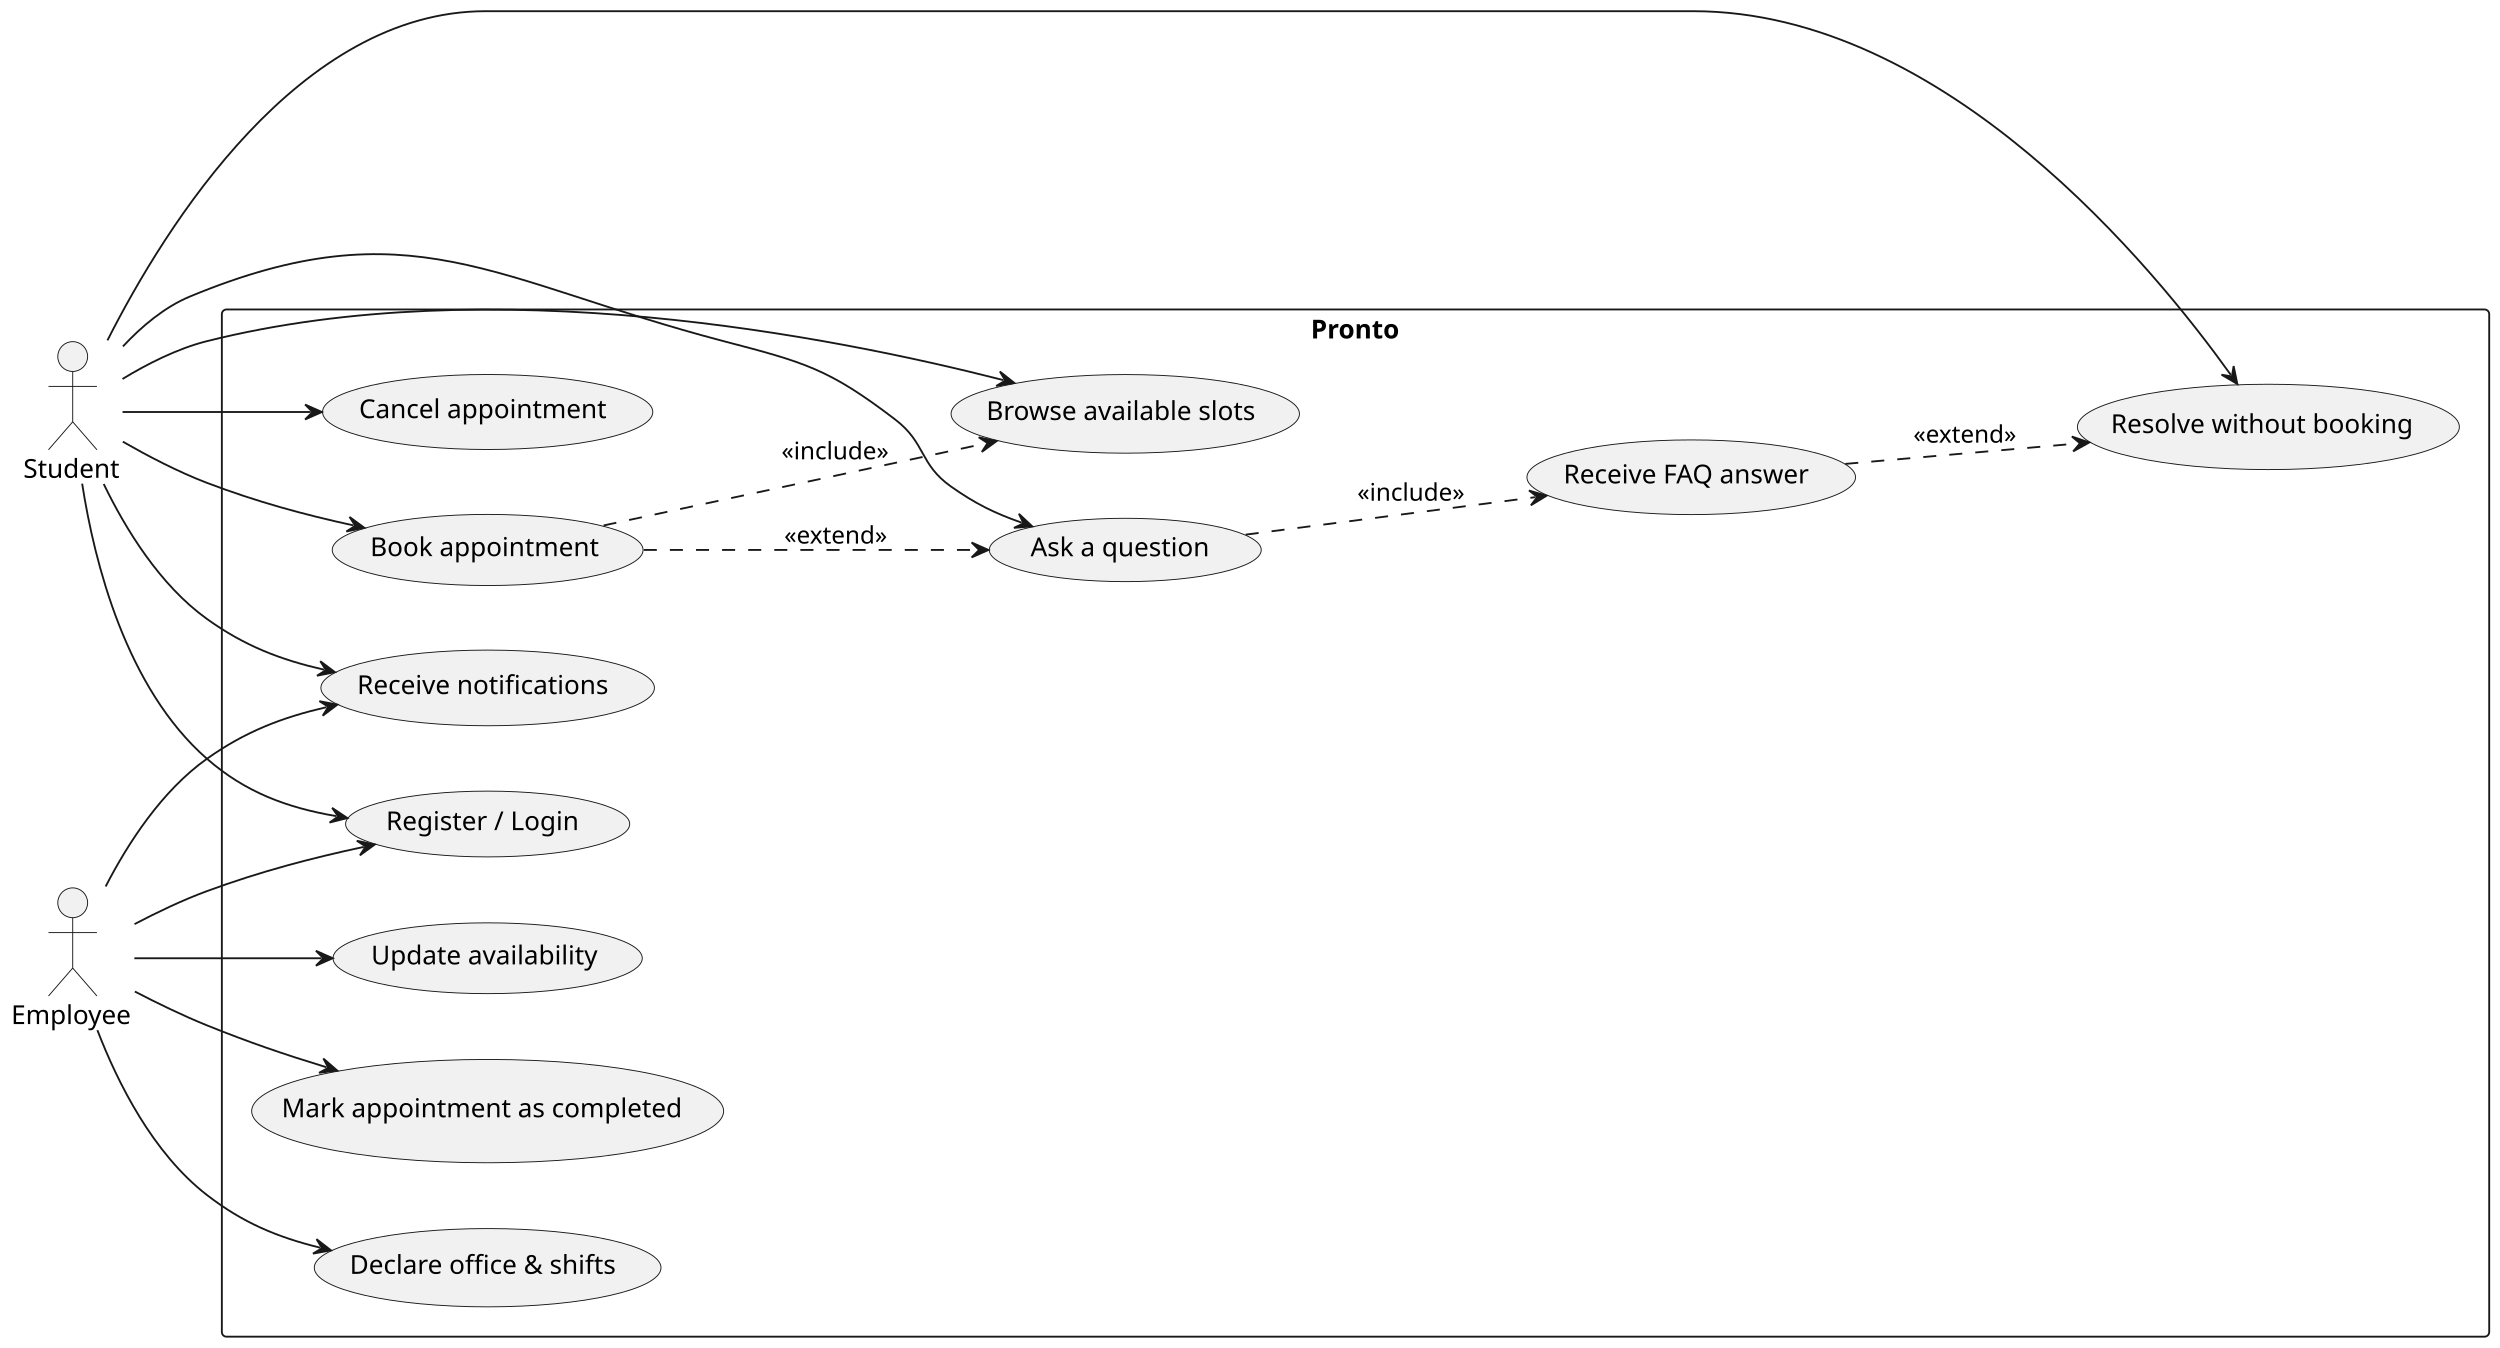
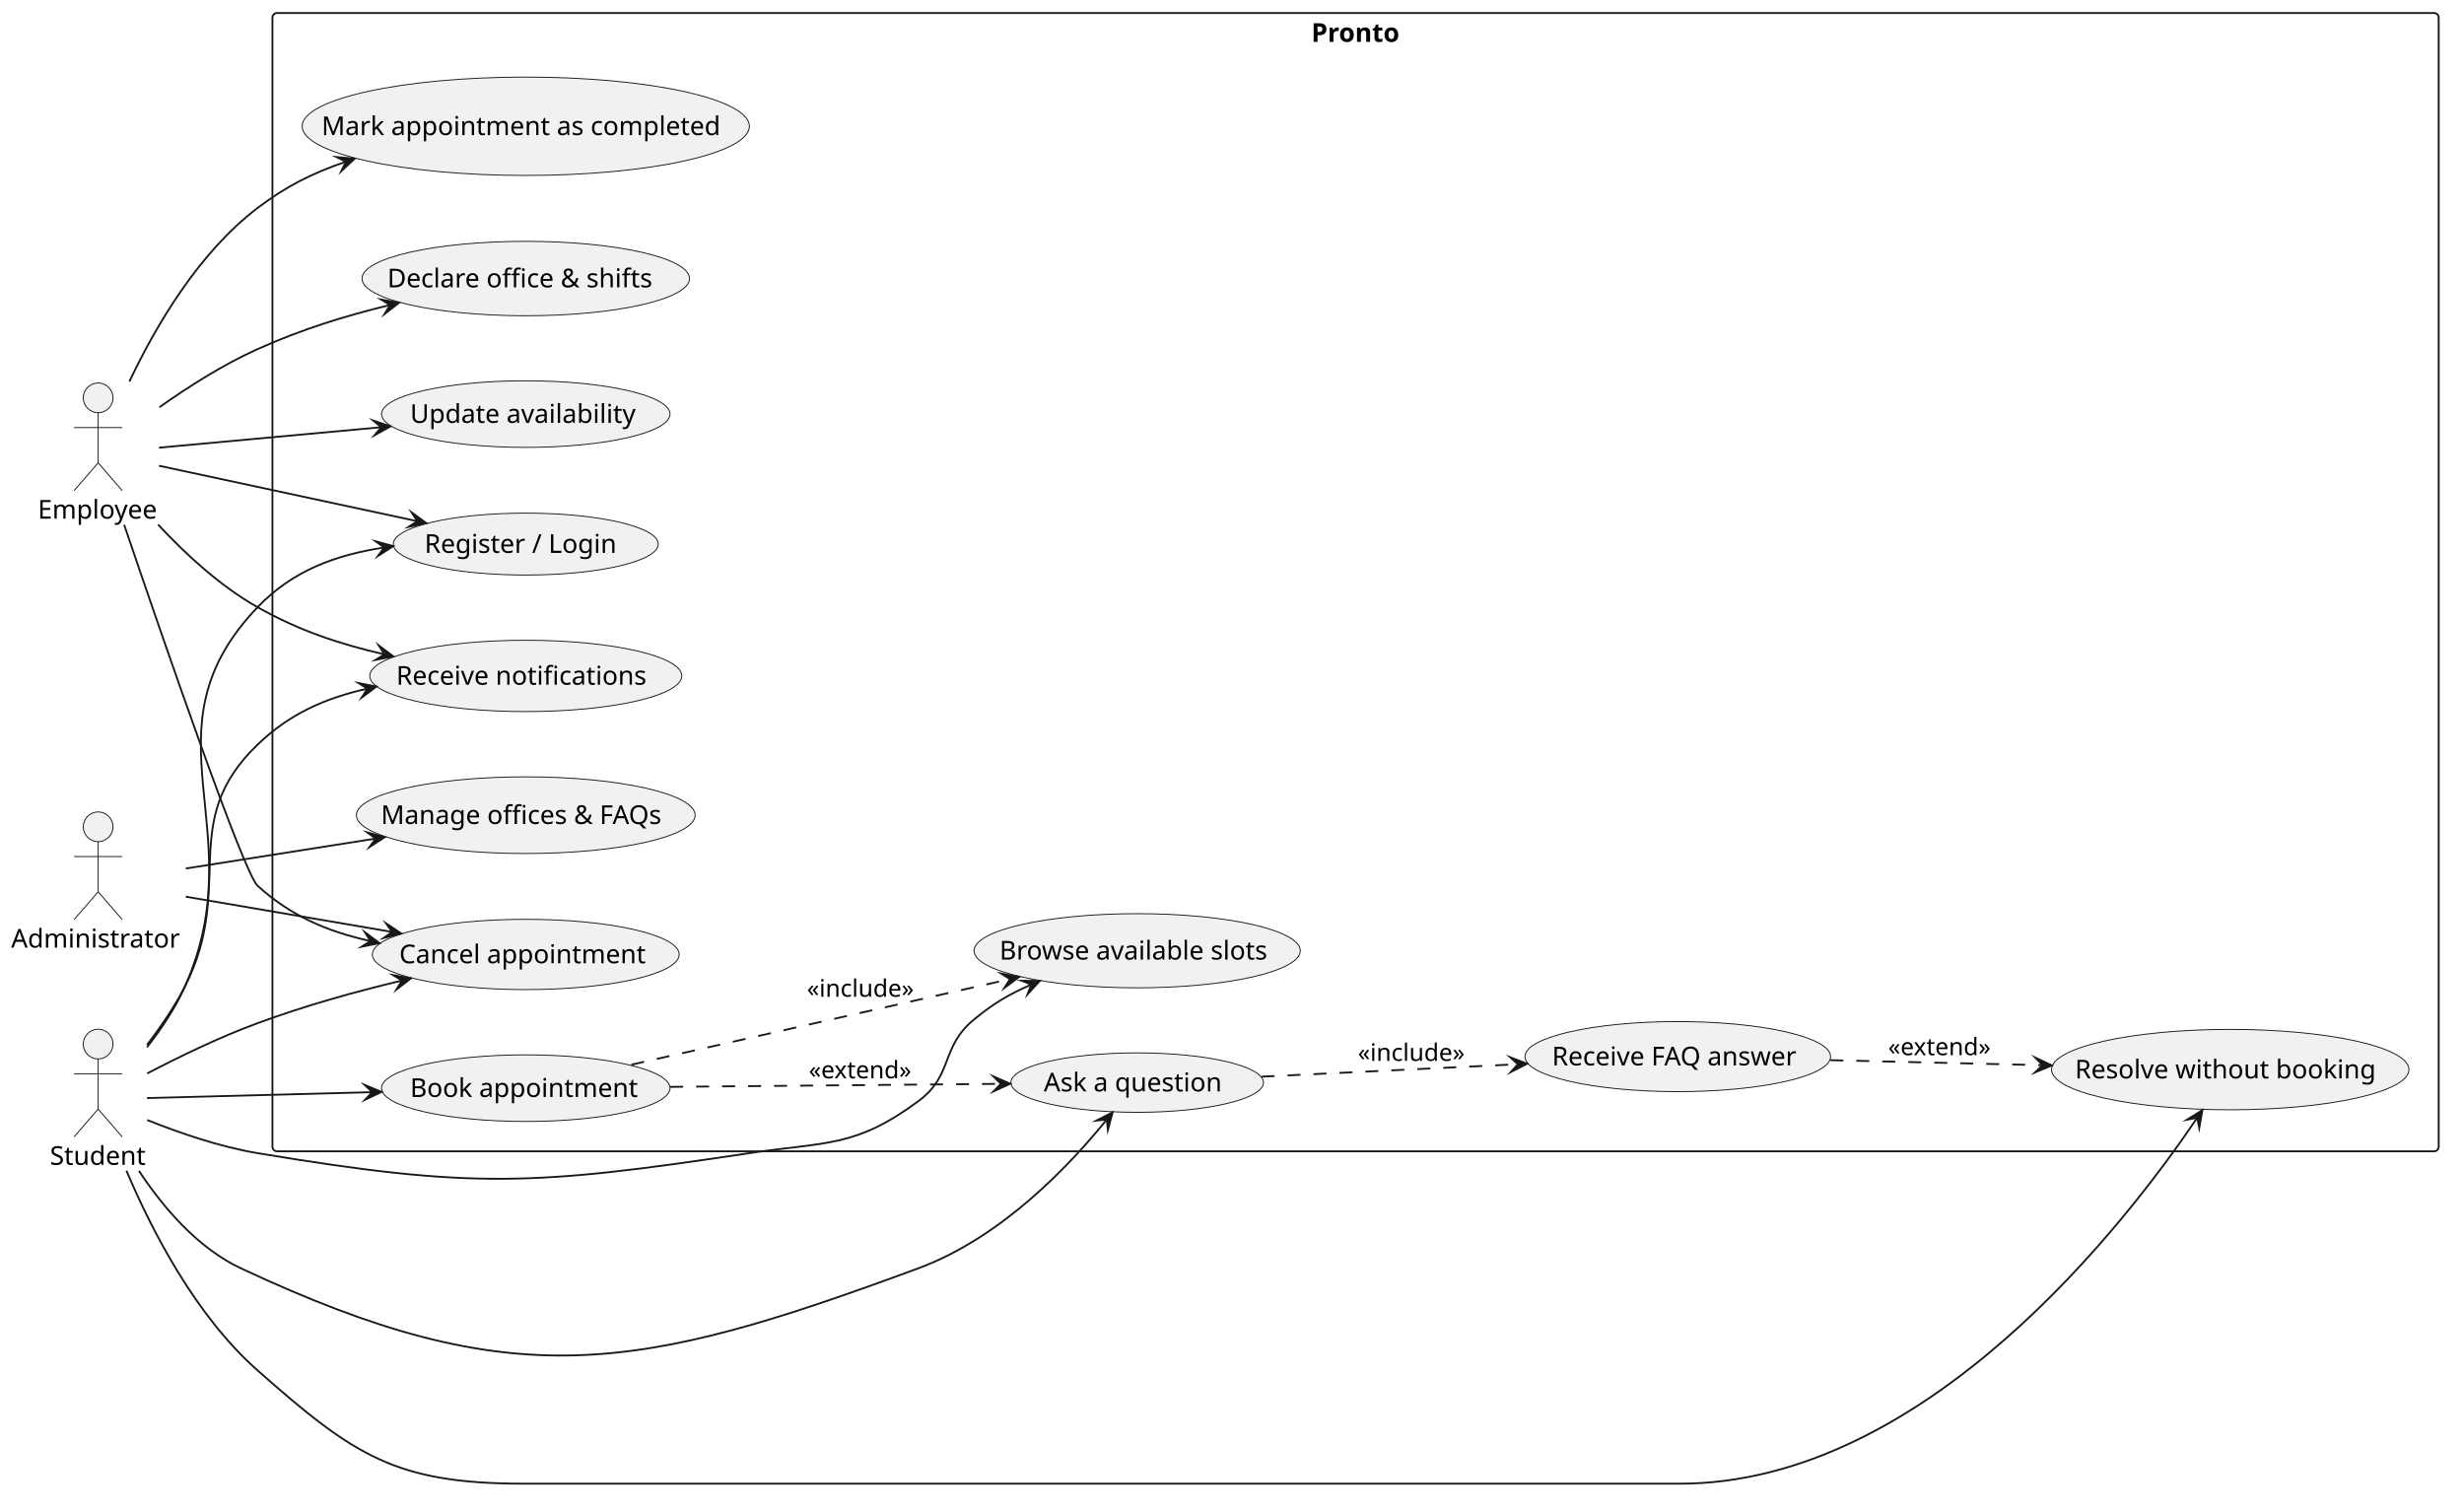
- <svg xmlns="http://www.w3.org/2000/svg" contentStyleType="text/css" height="723px" preserveAspectRatio="none" style="width:1341px;height:723px;background:#FFFFFF;" version="1.1" viewBox="0 0 1341 723" width="1341px" zoomAndPan="magnify">
+ <svg xmlns="http://www.w3.org/2000/svg" version="1.1" data-diagram-type="DESCRIPTION" style="width:1327px;height:814px;background:#FFFFFF;" width="1327px" height="814px" viewBox="0 0 1327 814" zoomAndPan="magnify" preserveAspectRatio="none" contentStyleType="text/css">
  <defs />
-   <g>
-     <g id="cluster_Pronto">
-       <rect fill="none" height="551" rx="2.5" ry="2.5" style="stroke:#181818;stroke-width:1.0;" width="1216.21" x="119" y="166" />
-       <text fill="#000000" font-family="sans-serif" font-size="14" font-weight="bold" lengthAdjust="spacing" textLength="48" x="703.105" y="181.535">Pronto</text>
+   <g font-family="sans-serif" lengthAdjust="spacing">
+     <g class="cluster" data-qualified-name="Pronto" id="ent0004" data-source-line="7">
+       <rect x="146.72" y="7" width="1166.65" height="613" fill="none" style="stroke:#181818;stroke-width:1;" rx="2.5" ry="2.5" />
+       <text x="706.194" y="22.535" fill="#000" font-size="14" textLength="47.701" font-weight="700">Pronto</text>
    </g>
-     <g id="elem_UC1">
-       <ellipse cx="261.578" cy="442.002" fill="#F1F1F1" rx="76.208" ry="17.642" style="stroke:#181818;stroke-width:0.5;" />
-       <text fill="#000000" font-family="sans-serif" font-size="14" lengthAdjust="spacing" textLength="109" x="207.078" y="445.293">Register / Login</text>
+     <g class="entity" data-qualified-name="Pronto.UC1" id="ent0005" data-source-line="8">
+       <ellipse cx="283.157" cy="293.001" rx="71.357" ry="16.671" fill="#F1F1F1" style="stroke:#181818;stroke-width:0.5;" />
+       <text x="228.627" y="297.746" fill="#000" font-size="14" textLength="109.061">Register / Login</text>
    </g>
-     <g id="elem_UC2">
-       <ellipse cx="261.575" cy="679.999" fill="#F1F1F1" rx="92.995" ry="20.999" style="stroke:#181818;stroke-width:0.5;" />
-       <text fill="#000000" font-family="sans-serif" font-size="14" lengthAdjust="spacing" textLength="148" x="187.575" y="683.29">Declare office &amp; shifts</text>
+     <g class="entity" data-qualified-name="Pronto.UC2" id="ent0006" data-source-line="9">
+       <ellipse cx="283.156" cy="149.999" rx="88.196" ry="20.039" fill="#F1F1F1" style="stroke:#181818;stroke-width:0.5;" />
+       <text x="208.596" y="154.743" fill="#000" font-size="14" textLength="149.119">Declare office &amp; shifts</text>
    </g>
-     <g id="elem_UC3">
-       <ellipse cx="261.576" cy="513.999" fill="#F1F1F1" rx="82.946" ry="18.989" style="stroke:#181818;stroke-width:0.5;" />
-       <text fill="#000000" font-family="sans-serif" font-size="14" lengthAdjust="spacing" textLength="125" x="199.076" y="517.29">Update availability</text>
+     <g class="entity" data-qualified-name="Pronto.UC3" id="ent0007" data-source-line="10">
+       <ellipse cx="283.165" cy="222.997" rx="77.685" ry="17.937" fill="#F1F1F1" style="stroke:#181818;stroke-width:0.5;" />
+       <text x="220.886" y="227.741" fill="#000" font-size="14" textLength="124.558">Update availability</text>
    </g>
-     <g id="elem_UC4">
-       <ellipse cx="603.59" cy="294.998" fill="#F1F1F1" rx="72.94" ry="16.988" style="stroke:#181818;stroke-width:0.5;" />
-       <text fill="#000000" font-family="sans-serif" font-size="14" lengthAdjust="spacing" textLength="101" x="552.784" y="298.373">Ask a question</text>
+     <g class="entity" data-qualified-name="Pronto.UC4" id="ent0008" data-source-line="11">
+       <ellipse cx="612.434" cy="583.005" rx="68.024" ry="16.005" fill="#F1F1F1" style="stroke:#181818;stroke-width:0.5;" />
+       <text x="562.145" y="587.749" fill="#000" font-size="14" textLength="100.577">Ask a question</text>
    </g>
-     <g id="elem_UC5">
-       <ellipse cx="907.183" cy="255.999" fill="#F1F1F1" rx="88.143" ry="20.029" style="stroke:#181818;stroke-width:0.5;" />
-       <text fill="#000000" font-family="sans-serif" font-size="14" lengthAdjust="spacing" textLength="137" x="838.683" y="259.29">Receive FAQ answer</text>
+     <g class="entity" data-qualified-name="Pronto.UC5" id="ent0009" data-source-line="12">
+       <ellipse cx="903.58" cy="569" rx="82.3" ry="18.86" fill="#F1F1F1" style="stroke:#181818;stroke-width:0.5;" />
+       <text x="835.835" y="573.744" fill="#000" font-size="14" textLength="135.488">Receive FAQ answer</text>
    </g>
-     <g id="elem_UC5a">
-       <ellipse cx="1216.765" cy="228.999" fill="#F1F1F1" rx="102.445" ry="22.889" style="stroke:#181818;stroke-width:0.5;" />
-       <text fill="#000000" font-family="sans-serif" font-size="14" lengthAdjust="spacing" textLength="169" x="1132.265" y="232.29">Resolve without booking</text>
+     <g class="entity" data-qualified-name="Pronto.UC5a" id="ent0010" data-source-line="13">
+       <ellipse cx="1201.117" cy="575.999" rx="96.247" ry="21.649" fill="#F1F1F1" style="stroke:#181818;stroke-width:0.5;" />
+       <text x="1117.476" y="580.744" fill="#000" font-size="14" textLength="167.282">Resolve without booking</text>
    </g>
-     <g id="elem_UC6">
-       <ellipse cx="603.59" cy="221.998" fill="#F1F1F1" rx="93.44" ry="21.088" style="stroke:#181818;stroke-width:0.5;" />
-       <text fill="#000000" font-family="sans-serif" font-size="14" lengthAdjust="spacing" textLength="149" x="529.09" y="225.289">Browse available slots</text>
+     <g class="entity" data-qualified-name="Pronto.UC6" id="ent0011" data-source-line="14">
+       <ellipse cx="612.433" cy="511.999" rx="87.843" ry="19.969" fill="#F1F1F1" style="stroke:#181818;stroke-width:0.5;" />
+       <text x="538.277" y="516.743" fill="#000" font-size="14" textLength="148.313">Browse available slots</text>
    </g>
-     <g id="elem_UC7">
-       <ellipse cx="261.575" cy="295.005" fill="#F1F1F1" rx="83.375" ry="19.075" style="stroke:#181818;stroke-width:0.5;" />
-       <text fill="#000000" font-family="sans-serif" font-size="14" lengthAdjust="spacing" textLength="126" x="198.575" y="298.296">Book appointment</text>
+     <g class="entity" data-qualified-name="Pronto.UC7" id="ent0012" data-source-line="15">
+       <ellipse cx="283.156" cy="585.999" rx="77.696" ry="17.939" fill="#F1F1F1" style="stroke:#181818;stroke-width:0.5;" />
+       <text x="220.864" y="590.743" fill="#000" font-size="14" textLength="124.585">Book appointment</text>
    </g>
-     <g id="elem_UC8">
-       <ellipse cx="261.581" cy="220.996" fill="#F1F1F1" rx="88.581" ry="20.116" style="stroke:#181818;stroke-width:0.5;" />
-       <text fill="#000000" font-family="sans-serif" font-size="14" lengthAdjust="spacing" textLength="138" x="192.581" y="224.287">Cancel appointment</text>
+     <g class="entity" data-qualified-name="Pronto.UC8" id="ent0013" data-source-line="16">
+       <ellipse cx="283.156" cy="513.997" rx="82.636" ry="18.927" fill="#F1F1F1" style="stroke:#181818;stroke-width:0.5;" />
+       <text x="215.018" y="518.741" fill="#000" font-size="14" textLength="136.274">Cancel appointment</text>
    </g>
-     <g id="elem_UC9">
-       <ellipse cx="261.577" cy="595.995" fill="#F1F1F1" rx="126.578" ry="27.715" style="stroke:#181818;stroke-width:0.5;" />
-       <text fill="#000000" font-family="sans-serif" font-size="14" lengthAdjust="spacing" textLength="221" x="151.077" y="599.287">Mark appointment as completed</text>
+     <g class="entity" data-qualified-name="Pronto.UC9" id="ent0014" data-source-line="17">
+       <ellipse cx="283.155" cy="67.997" rx="120.435" ry="26.487" fill="#F1F1F1" style="stroke:#181818;stroke-width:0.5;" />
+       <text x="173.192" y="72.741" fill="#000" font-size="14" textLength="219.926">Mark appointment as completed</text>
    </g>
-     <g id="elem_UC10">
-       <ellipse cx="261.579" cy="369.002" fill="#F1F1F1" rx="89.459" ry="20.292" style="stroke:#181818;stroke-width:0.5;" />
-       <text fill="#000000" font-family="sans-serif" font-size="14" lengthAdjust="spacing" textLength="140" x="191.579" y="372.293">Receive notifications</text>
+     <g class="entity" data-qualified-name="Pronto.UC10" id="ent0015" data-source-line="18">
+       <ellipse cx="283.159" cy="363.996" rx="84.029" ry="19.206" fill="#F1F1F1" style="stroke:#181818;stroke-width:0.5;" />
+       <text x="213.398" y="368.74" fill="#000" font-size="14" textLength="139.521">Receive notifications</text>
    </g>
-     <g id="elem_Student">
-       <ellipse cx="39" cy="191.26" fill="#F1F1F1" rx="8" ry="8" style="stroke:#181818;stroke-width:0.5;" />
-       <path d="M39,199.26 L39,226.26 M26,207.26 L52,207.26 M39,226.26 L26,241.26 M39,226.26 L52,241.26 " fill="none" style="stroke:#181818;stroke-width:0.5;" />
-       <text fill="#000000" font-family="sans-serif" font-size="14" lengthAdjust="spacing" textLength="53" x="12.5" y="256.295">Student</text>
+     <g class="entity" data-qualified-name="Pronto.UC11" id="ent0016" data-source-line="19">
+       <ellipse cx="283.159" cy="438.996" rx="91.229" ry="20.646" fill="#F1F1F1" style="stroke:#181818;stroke-width:0.5;" />
+       <text x="205.151" y="443.74" fill="#000" font-size="14" textLength="156.017">Manage offices &amp; FAQs</text>
    </g>
-     <g id="elem_Employee">
-       <ellipse cx="39" cy="484.26" fill="#F1F1F1" rx="8" ry="8" style="stroke:#181818;stroke-width:0.5;" />
-       <path d="M39,492.26 L39,519.26 M26,500.26 L52,500.26 M39,519.26 L26,534.26 M39,519.26 L52,534.26 " fill="none" style="stroke:#181818;stroke-width:0.5;" />
-       <text fill="#000000" font-family="sans-serif" font-size="14" lengthAdjust="spacing" textLength="66" x="6" y="549.295">Employee</text>
+     <g class="entity" data-qualified-name="Student" id="ent0001" data-source-line="3">
+       <ellipse cx="52.86" cy="562.26" rx="8" ry="8" fill="#F1F1F1" style="stroke:#181818;stroke-width:0.5;" />
+       <path d="M52.86,570.26 L52.86,597.26 M39.86,578.26 L65.86,578.26 M52.86,597.26 L39.86,612.26 M52.86,597.26 L65.86,612.26" style="stroke:#181818;stroke-width:0.5;" fill="none" />
+       <text x="26.86" y="627.295" fill="#000" font-size="14" textLength="52.001">Student</text>
    </g>
-     <g id="link_Student_UC1">
-       <path d="M44.07,259.42 C50.66,301.85 67.66,369.14 111,407 C131.69,425.07 154.026,433.255 180.417,437.785 " fill="none" id="Student-to-UC1" style="stroke:#181818;stroke-width:1.0;" />
-       <polygon fill="#181818" points="186.33,438.8,178.137,433.335,181.402,437.954,176.783,441.22,186.33,438.8" style="stroke:#181818;stroke-width:1.0;" />
+     <g class="entity" data-qualified-name="Employee" id="ent0002" data-source-line="4">
+       <ellipse cx="52.865" cy="214.26" rx="8" ry="8" fill="#F1F1F1" style="stroke:#181818;stroke-width:0.5;" />
+       <path d="M52.865,222.26 L52.865,249.26 M39.865,230.26 L65.865,230.26 M52.865,249.26 L39.865,264.26 M52.865,249.26 L65.865,264.26" style="stroke:#181818;stroke-width:0.5;" fill="none" />
+       <text x="20.35" y="279.295" fill="#000" font-size="14" textLength="65.03">Employee</text>
    </g>
-     <g id="link_Student_UC4">
-       <path d="M65.95,185.82 C75.9,175.13 88.22,164.71 102,159 C219.91,110.16 264.69,150.67 388.15,183 C431.64,194.39 444.43,197.72 480.15,225 C496.71,237.64 493.13,249 510.15,261 C523.15,270.17 533.238,275.175 548.038,280.365 " fill="none" id="Student-to-UC4" style="stroke:#181818;stroke-width:1.0;" />
-       <polygon fill="#181818" points="553.7,282.35,546.531,275.597,548.982,280.695,543.883,283.146,553.7,282.35" style="stroke:#181818;stroke-width:1.0;" />
+     <g class="entity" data-qualified-name="Admin" id="ent0003" data-source-line="5">
+       <ellipse cx="52.86" cy="445.26" rx="8" ry="8" fill="#F1F1F1" style="stroke:#181818;stroke-width:0.5;" />
+       <path d="M52.86,453.26 L52.86,480.26 M39.86,461.26 L65.86,461.26 M52.86,480.26 L39.86,495.26 M52.86,480.26 L65.86,495.26" style="stroke:#181818;stroke-width:0.5;" fill="none" />
+       <text x="6" y="510.295" fill="#000" font-size="14" textLength="93.721">Administrator</text>
    </g>
-     <g id="link_Student_UC5a">
-       <path d="M57.64,182.56 C88.97,120.72 160.58,6 260.58,6 C260.58,6 260.58,6 908.18,6 C1043.39,6 1155.796,144.123 1196.616,201.102 " fill="none" id="Student-to-UC5a" style="stroke:#181818;stroke-width:1.0;" />
-       <polygon fill="#181818" points="1200.11,205.98,1198.12,196.334,1197.198,201.915,1191.617,200.993,1200.11,205.98" style="stroke:#181818;stroke-width:1.0;" />
+     <g class="link" data-entity-1="ent0001" data-entity-2="ent0005" id="lnk17" data-source-line="22" data-link-type="dependency">
+       <path d="M79.18,563.93 C86.84,554.12 94.57,542.63 99.72,531 C137.09,446.59 74.9,393.69 138.72,327 C157.57,307.31 180.618,298.877 206.878,294.857" style="stroke:#181818;stroke-width:1;" fill="none" id="Student-to-UC1" />
+       <polygon points="211.82,294.1,202.318,291.508,206.878,294.857,203.529,299.416,211.82,294.1" fill="#181818" style="stroke:#181818;stroke-width:1;stroke-linejoin:miter;stroke-miterlimit:10;" />
    </g>
-     <g id="link_Student_UC6">
-       <path d="M65.7,203.28 C78.66,195.4 95,187.01 111,183 C263.8,144.68 445.097,180.105 538.257,203.905 " fill="none" id="Student-to-UC6" style="stroke:#181818;stroke-width:1.0;" />
-       <polygon fill="#181818" points="544.07,205.39,536.34,199.287,539.226,204.152,534.36,207.038,544.07,205.39" style="stroke:#181818;stroke-width:1.0;" />
+     <g class="link" data-entity-1="ent0001" data-entity-2="ent0008" id="lnk18" data-source-line="23" data-link-type="dependency">
+       <path d="M74.83,630.53 C87.8,650.15 106.44,672.1 129.72,683 C276.58,751.77 342.48,739.21 494.59,683 C540.17,666.16 576.852,626.605 596.062,602.895" style="stroke:#181818;stroke-width:1;" fill="none" id="Student-to-UC4" />
+       <polygon points="599.21,599.01,590.436,603.485,596.062,602.895,596.652,608.521,599.21,599.01" fill="#181818" style="stroke:#181818;stroke-width:1;stroke-linejoin:miter;stroke-miterlimit:10;" />
    </g>
-     <g id="link_Student_UC7">
-       <path d="M65.88,236.91 C79.02,244.45 95.45,253.08 111,259 C137.96,269.26 162.929,275.997 189.569,281.827 " fill="none" id="Student-to-UC7" style="stroke:#181818;stroke-width:1.0;" />
-       <polygon fill="#181818" points="195.43,283.11,187.493,277.278,190.546,282.041,185.783,285.094,195.43,283.11" style="stroke:#181818;stroke-width:1.0;" />
+     <g class="link" data-entity-1="ent0001" data-entity-2="ent0010" id="lnk19" data-source-line="24" data-link-type="dependency">
+       <path d="M68.09,630.43 C81.82,662.87 105.42,708.61 138.72,738 C190.66,783.84 212.88,799 282.16,799 C282.16,799 282.16,799 904.58,799 C1037.31,799 1145.41,658.043 1183.33,601.933" style="stroke:#181818;stroke-width:1;" fill="none" id="Student-to-UC5a" />
+       <polygon points="1186.13,597.79,1177.776,603.007,1183.33,601.933,1184.405,607.487,1186.13,597.79" fill="#181818" style="stroke:#181818;stroke-width:1;stroke-linejoin:miter;stroke-miterlimit:10;" />
    </g>
-     <g id="link_Student_UC8">
-       <path d="M65.73,221 C91.99,221 128.21,221 166.65,221 " fill="none" id="Student-to-UC8" style="stroke:#181818;stroke-width:1.0;" />
-       <polygon fill="#181818" points="172.65,221,163.65,217,167.65,221,163.65,225,172.65,221" style="stroke:#181818;stroke-width:1.0;" />
+     <g class="link" data-entity-1="ent0001" data-entity-2="ent0011" id="lnk20" data-source-line="25" data-link-type="dependency">
+       <path d="M79.29,603.15 C95.85,609.8 118.14,617.58 138.72,621 C254.85,640.29 287.18,638.5 403.59,621 C445.44,614.71 460.53,618.12 494.59,593 C513.64,578.95 506.3,564.02 524.59,549 C534.98,540.47 543.035,535.605 555.425,530.215" style="stroke:#181818;stroke-width:1;" fill="none" id="Student-to-UC6" />
+       <polygon points="560.01,528.22,550.161,528.142,555.425,530.215,553.353,535.478,560.01,528.22" fill="#181818" style="stroke:#181818;stroke-width:1;stroke-linejoin:miter;stroke-miterlimit:10;" />
    </g>
-     <g id="link_Student_UC10">
-       <path d="M55.64,259.62 C67.4,283.9 85.81,313.94 111,332 C131,346.34 150.09,353.817 173.84,359.227 " fill="none" id="Student-to-UC10" style="stroke:#181818;stroke-width:1.0;" />
-       <polygon fill="#181818" points="179.69,360.56,171.803,354.661,174.815,359.45,170.026,362.461,179.69,360.56" style="stroke:#181818;stroke-width:1.0;" />
+     <g class="link" data-entity-1="ent0001" data-entity-2="ent0012" id="lnk21" data-source-line="26" data-link-type="dependency">
+       <path d="M79.16,591.33 C109.46,590.54 156.622,589.301 200.482,588.151" style="stroke:#181818;stroke-width:1;" fill="none" id="Student-to-UC7" />
+       <polygon points="205.48,588.02,196.378,584.257,200.482,588.151,196.588,592.255,205.48,588.02" fill="#181818" style="stroke:#181818;stroke-width:1;stroke-linejoin:miter;stroke-miterlimit:10;" />
    </g>
-     <g id="link_Employee_UC1">
-       <path d="M72.16,495.69 C84.09,489.44 97.9,482.82 111,478 C139.95,467.34 167.364,460.23 195.164,454.26 " fill="none" id="Employee-to-UC1" style="stroke:#181818;stroke-width:1.0;" />
-       <polygon fill="#181818" points="201.03,453,191.391,450.979,196.142,454.05,193.071,458.8,201.03,453" style="stroke:#181818;stroke-width:1.0;" />
+     <g class="link" data-entity-1="ent0001" data-entity-2="ent0013" id="lnk22" data-source-line="27" data-link-type="dependency">
+       <path d="M79.28,578.08 C95.85,569.42 118.13,558.54 138.72,551 C165.28,541.27 190.638,534.235 216.468,528.045" style="stroke:#181818;stroke-width:1;" fill="none" id="Student-to-UC8" />
+       <polygon points="221.33,526.88,211.646,525.088,216.468,528.045,213.51,532.867,221.33,526.88" fill="#181818" style="stroke:#181818;stroke-width:1;stroke-linejoin:miter;stroke-miterlimit:10;" />
    </g>
-     <g id="link_Employee_UC2">
-       <path d="M52.24,552.59 C63.22,581.09 82.12,618.68 111,641 C130.11,655.77 148.443,663.549 171.743,669.269 " fill="none" id="Employee-to-UC2" style="stroke:#181818;stroke-width:1.0;" />
-       <polygon fill="#181818" points="177.57,670.7,169.783,664.67,172.714,669.508,167.876,672.439,177.57,670.7" style="stroke:#181818;stroke-width:1.0;" />
+     <g class="link" data-entity-1="ent0001" data-entity-2="ent0015" id="lnk23" data-source-line="28" data-link-type="dependency">
+       <path d="M79.2,562.68 C86.59,553.05 94.16,542 99.72,531 C126.94,477.17 95.24,442.81 138.72,401 C155.96,384.42 174.725,376.109 197.845,370.849" style="stroke:#181818;stroke-width:1;" fill="none" id="Student-to-UC10" />
+       <polygon points="202.72,369.74,193.057,367.836,197.845,370.849,194.832,375.637,202.72,369.74" fill="#181818" style="stroke:#181818;stroke-width:1;stroke-linejoin:miter;stroke-miterlimit:10;" />
    </g>
-     <g id="link_Employee_UC3">
-       <path d="M72.07,514 C99.91,514 135.45,514 172.46,514 " fill="none" id="Employee-to-UC3" style="stroke:#181818;stroke-width:1.0;" />
-       <polygon fill="#181818" points="178.46,514,169.46,510,173.46,514,169.46,518,178.46,514" style="stroke:#181818;stroke-width:1.0;" />
+     <g class="link" data-entity-1="ent0002" data-entity-2="ent0005" id="lnk24" data-source-line="30" data-link-type="dependency">
+       <path d="M85.6,250.81 C122.85,258.81 180.271,271.13 224.751,280.68" style="stroke:#181818;stroke-width:1;" fill="none" id="Employee-to-UC1" />
+       <polygon points="229.64,281.73,221.68,275.93,224.751,280.68,220.001,283.752,229.64,281.73" fill="#181818" style="stroke:#181818;stroke-width:1;stroke-linejoin:miter;stroke-miterlimit:10;" />
    </g>
-     <g id="link_Employee_UC9">
-       <path d="M72.33,531.86 C84.28,538.07 98.06,544.77 111,550 C133.29,559 152.311,565.529 175.161,572.499 " fill="none" id="Employee-to-UC9" style="stroke:#181818;stroke-width:1.0;" />
-       <polygon fill="#181818" points="180.9,574.25,173.459,567.798,176.118,572.791,171.125,575.45,180.9,574.25" style="stroke:#181818;stroke-width:1.0;" />
+     <g class="link" data-entity-1="ent0002" data-entity-2="ent0006" id="lnk25" data-source-line="31" data-link-type="dependency">
+       <path d="M85.87,219.3 C101.19,208.44 120.2,196.3 138.72,188 C162.7,177.26 185.482,170.224 210.062,164.234" style="stroke:#181818;stroke-width:1;" fill="none" id="Employee-to-UC2" />
+       <polygon points="214.92,163.05,205.229,161.295,210.062,164.234,207.123,169.067,214.92,163.05" fill="#181818" style="stroke:#181818;stroke-width:1;stroke-linejoin:miter;stroke-miterlimit:10;" />
    </g>
-     <g id="link_Employee_UC10">
-       <path d="M56.67,475.51 C68.59,452.36 86.81,424.15 111,407 C131.43,392.51 151.053,384.878 175.133,379.328 " fill="none" id="Employee-to-UC10" style="stroke:#181818;stroke-width:1.0;" />
-       <polygon fill="#181818" points="180.98,377.98,171.312,376.103,176.108,379.103,173.108,383.899,180.98,377.98" style="stroke:#181818;stroke-width:1.0;" />
+     <g class="link" data-entity-1="ent0002" data-entity-2="ent0007" id="lnk26" data-source-line="32" data-link-type="dependency">
+       <path d="M85.6,241.08 C117.7,238.13 163.441,233.918 205.311,230.068" style="stroke:#181818;stroke-width:1;" fill="none" id="Employee-to-UC3" />
+       <polygon points="210.29,229.61,200.962,226.451,205.311,230.068,201.694,234.417,210.29,229.61" fill="#181818" style="stroke:#181818;stroke-width:1;stroke-linejoin:miter;stroke-miterlimit:10;" />
    </g>
-     <g id="link_UC4_UC5">
-       <path d="M668.18,286.78 C715.28,280.69 773.71,273.129 823.63,266.679 " fill="none" id="UC4-to-UC5" style="stroke:#181818;stroke-width:1.0;stroke-dasharray:7.0,7.0;" />
-       <polygon fill="#181818" points="829.58,265.91,820.142,263.096,824.621,266.551,821.167,271.03,829.58,265.91" style="stroke:#181818;stroke-width:1.0;" />
-       <text fill="#000000" font-family="sans-serif" font-size="13" lengthAdjust="spacing" textLength="60" x="728.04" y="268.578">«include»</text>
+     <g class="link" data-entity-1="ent0002" data-entity-2="ent0013" id="lnk27" data-source-line="33" data-link-type="dependency">
+       <path d="M66.88,282.63 C88.75,347.08 131.21,470.18 138.72,477 C156.72,493.33 176.091,501.557 199.531,506.807" style="stroke:#181818;stroke-width:1;" fill="none" id="Employee-to-UC8" />
+       <polygon points="204.41,507.9,196.502,502.03,199.531,506.807,194.753,509.836,204.41,507.9" fill="#181818" style="stroke:#181818;stroke-width:1;stroke-linejoin:miter;stroke-miterlimit:10;" />
    </g>
-     <g id="link_UC5_UC5a">
-       <path d="M989.8,248.84 C1030.02,245.3 1072.783,241.555 1114.693,237.875 " fill="none" id="UC5-to-UC5a" style="stroke:#181818;stroke-width:1.0;stroke-dasharray:7.0,7.0;" />
-       <polygon fill="#181818" points="1120.67,237.35,1111.355,234.153,1115.689,237.787,1112.054,242.122,1120.67,237.35" style="stroke:#181818;stroke-width:1.0;" />
-       <text fill="#000000" font-family="sans-serif" font-size="13" lengthAdjust="spacing" textLength="57" x="1026.32" y="237.448">«extend»</text>
+     <g class="link" data-entity-1="ent0002" data-entity-2="ent0014" id="lnk28" data-source-line="34" data-link-type="dependency">
+       <path d="M69.7,205.44 C83.72,175.85 106.91,136.11 138.72,112 C154.08,100.36 167.82,93.389 186.31,87.059" style="stroke:#181818;stroke-width:1;" fill="none" id="Employee-to-UC9" />
+       <polygon points="191.04,85.44,181.23,84.571,186.31,87.059,183.821,92.139,191.04,85.44" fill="#181818" style="stroke:#181818;stroke-width:1;stroke-linejoin:miter;stroke-miterlimit:10;" />
    </g>
-     <g id="link_UC7_UC6">
-       <path d="M323.76,281.86 C383.13,269.12 467.174,251.08 528.744,237.86 " fill="none" id="UC7-to-UC6" style="stroke:#181818;stroke-width:1.0;stroke-dasharray:7.0,7.0;" />
-       <polygon fill="#181818" points="534.61,236.6,524.971,234.578,529.721,237.65,526.65,242.4,534.61,236.6" style="stroke:#181818;stroke-width:1.0;" />
-       <text fill="#000000" font-family="sans-serif" font-size="13" lengthAdjust="spacing" textLength="60" x="419.15" y="246.378">«include»</text>
+     <g class="link" data-entity-1="ent0002" data-entity-2="ent0015" id="lnk29" data-source-line="35" data-link-type="dependency">
+       <path d="M85.12,282.48 C99.86,298.36 118.62,315.66 138.72,327 C161.01,339.57 182.767,346.832 206.997,352.392" style="stroke:#181818;stroke-width:1;" fill="none" id="Employee-to-UC10" />
+       <polygon points="211.87,353.51,203.993,347.598,206.997,352.392,202.203,355.396,211.87,353.51" fill="#181818" style="stroke:#181818;stroke-width:1;stroke-linejoin:miter;stroke-miterlimit:10;" />
    </g>
-     <g id="link_UC7_UC4">
-       <path d="M345.32,295 C401.84,295 470,295 524.18,295 " fill="none" id="UC7-to-UC4" style="stroke:#181818;stroke-width:1.0;stroke-dasharray:7.0,7.0;" />
-       <polygon fill="#181818" points="530.18,295,521.18,291,525.18,295,521.18,299,530.18,295" style="stroke:#181818;stroke-width:1.0;" />
-       <text fill="#000000" font-family="sans-serif" font-size="13" lengthAdjust="spacing" textLength="57" x="420.65" y="291.568">«extend»</text>
+     <g class="link" data-entity-1="ent0003" data-entity-2="ent0013" id="lnk30" data-source-line="37" data-link-type="dependency">
+       <path d="M100.06,482.89 C133.41,488.59 174.011,495.528 211.191,501.878" style="stroke:#181818;stroke-width:1;" fill="none" id="Admin-to-UC8" />
+       <polygon points="216.12,502.72,207.922,497.262,211.191,501.878,206.575,505.148,216.12,502.72" fill="#181818" style="stroke:#181818;stroke-width:1;stroke-linejoin:miter;stroke-miterlimit:10;" />
+     </g>
+     <g class="link" data-entity-1="ent0003" data-entity-2="ent0016" id="lnk31" data-source-line="38" data-link-type="dependency">
+       <path d="M100.06,467.71 C130.81,462.87 166.961,457.169 202.321,451.589" style="stroke:#181818;stroke-width:1;" fill="none" id="Admin-to-UC11" />
+       <polygon points="207.26,450.81,197.747,448.262,202.321,451.589,198.994,456.164,207.26,450.81" fill="#181818" style="stroke:#181818;stroke-width:1;stroke-linejoin:miter;stroke-miterlimit:10;" />
+     </g>
+     <g class="link" data-entity-1="ent0008" data-entity-2="ent0009" id="lnk32" data-source-line="40" data-link-type="dependency">
+       <path d="M679.41,579.81 C721.91,577.75 772.436,575.302 817.466,573.122" style="stroke:#181818;stroke-width:1;stroke-dasharray:7,7;" fill="none" id="UC4-to-UC5" />
+       <polygon points="822.46,572.88,813.277,569.32,817.466,573.122,813.664,577.311,822.46,572.88" fill="#181818" style="stroke:#181818;stroke-width:1;stroke-linejoin:miter;stroke-miterlimit:10;" />
+       <text x="731.28" y="571.318" fill="#000" font-size="13" textLength="59.357">«include»</text>
+     </g>
+     <g class="link" data-entity-1="ent0009" data-entity-2="ent0010" id="lnk33" data-source-line="41" data-link-type="dependency">
+       <path d="M985.73,570.92 C1022.64,571.8 1061.561,572.722 1100.011,573.632" style="stroke:#181818;stroke-width:1;stroke-dasharray:7,7;" fill="none" id="UC5-to-UC5a" />
+       <polygon points="1105.01,573.75,1096.107,569.538,1100.011,573.632,1095.918,577.536,1105.01,573.75" fill="#181818" style="stroke:#181818;stroke-width:1;stroke-linejoin:miter;stroke-miterlimit:10;" />
+       <text x="1016.88" y="568.238" fill="#000" font-size="13" textLength="57.192">«extend»</text>
+     </g>
+     <g class="link" data-entity-1="ent0012" data-entity-2="ent0011" id="lnk34" data-source-line="42" data-link-type="dependency">
+       <path d="M340.04,573.36 C398.01,560.26 483.573,540.913 543.913,527.263" style="stroke:#181818;stroke-width:1;stroke-dasharray:7,7;" fill="none" id="UC7-to-UC6" />
+       <polygon points="548.79,526.16,539.129,524.244,543.913,527.263,540.894,532.047,548.79,526.16" fill="#181818" style="stroke:#181818;stroke-width:1;stroke-linejoin:miter;stroke-miterlimit:10;" />
+       <text x="434.59" y="536.768" fill="#000" font-size="13" textLength="59.357">«include»</text>
+     </g>
+     <g class="link" data-entity-1="ent0012" data-entity-2="ent0008" id="lnk35" data-source-line="43" data-link-type="dependency">
+       <path d="M360.89,585.3 C416.43,584.79 485.8,584.156 539.06,583.666" style="stroke:#181818;stroke-width:1;stroke-dasharray:7,7;" fill="none" id="UC7-to-UC4" />
+       <polygon points="544.06,583.62,535.024,579.703,539.06,583.666,535.097,587.703,544.06,583.62" fill="#181818" style="stroke:#181818;stroke-width:1;stroke-linejoin:miter;stroke-miterlimit:10;" />
+       <text x="435.59" y="580.708" fill="#000" font-size="13" textLength="57.192">«extend»</text>
    </g>
  </g>
</svg>
